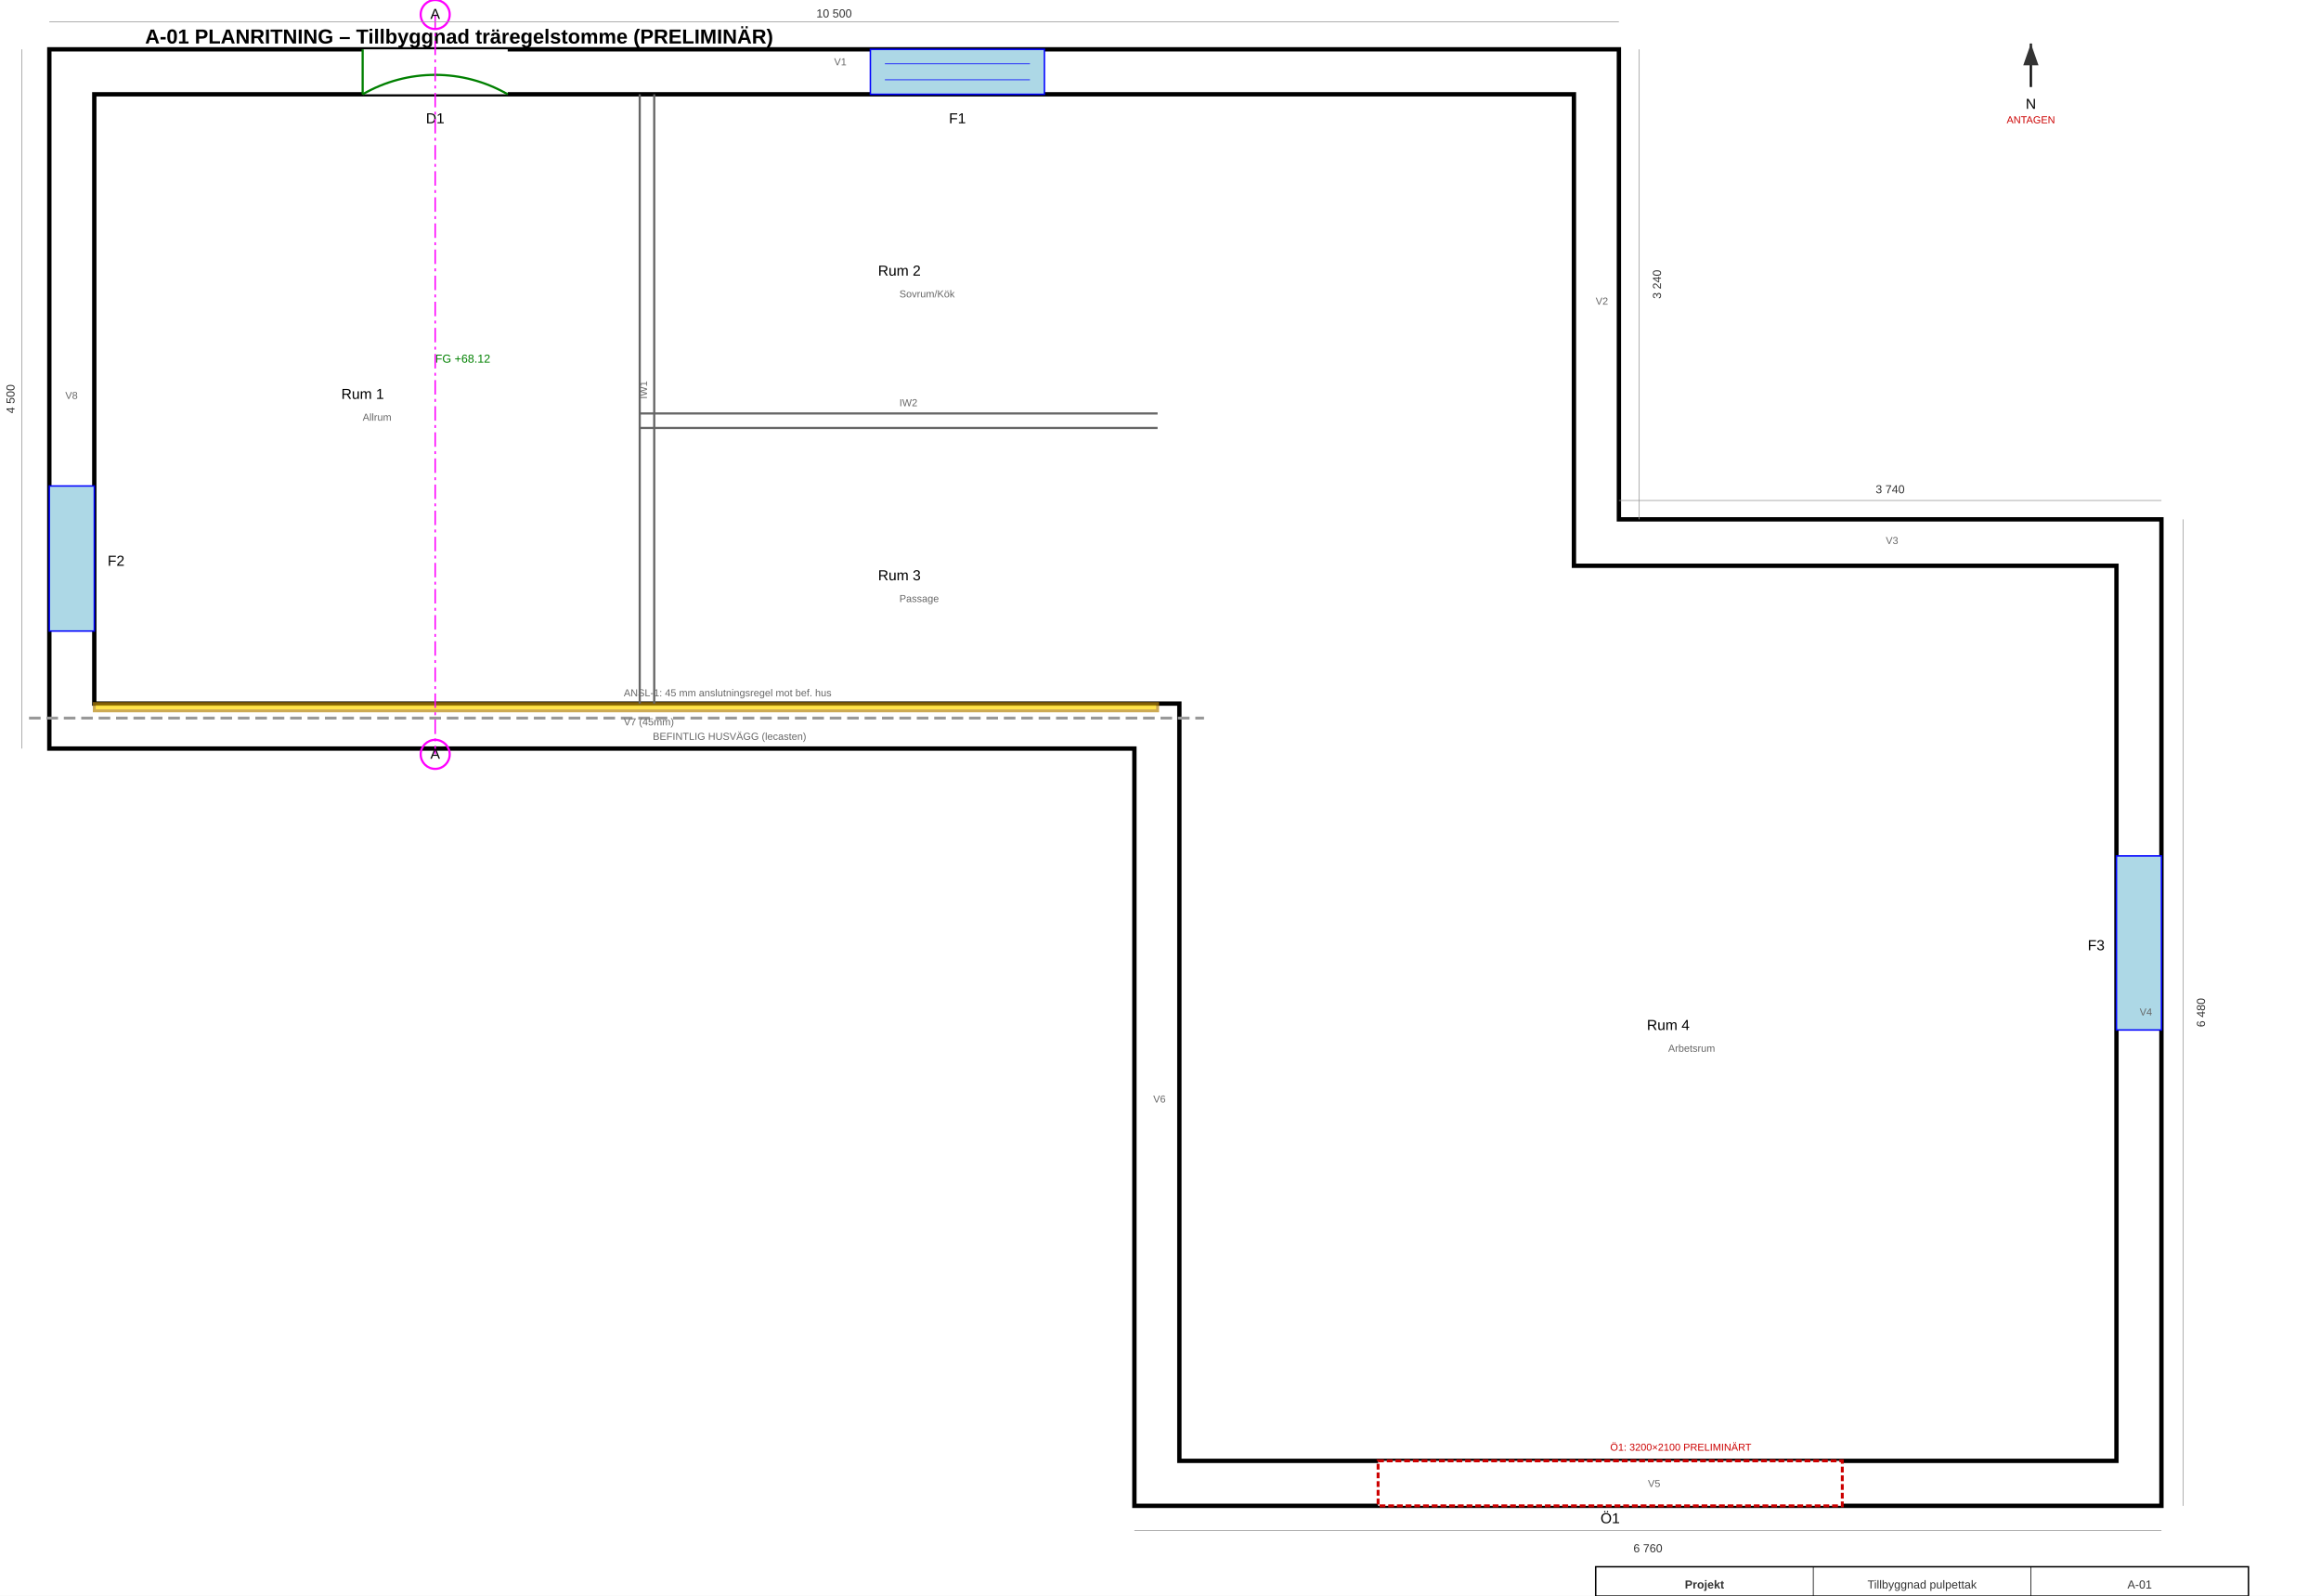
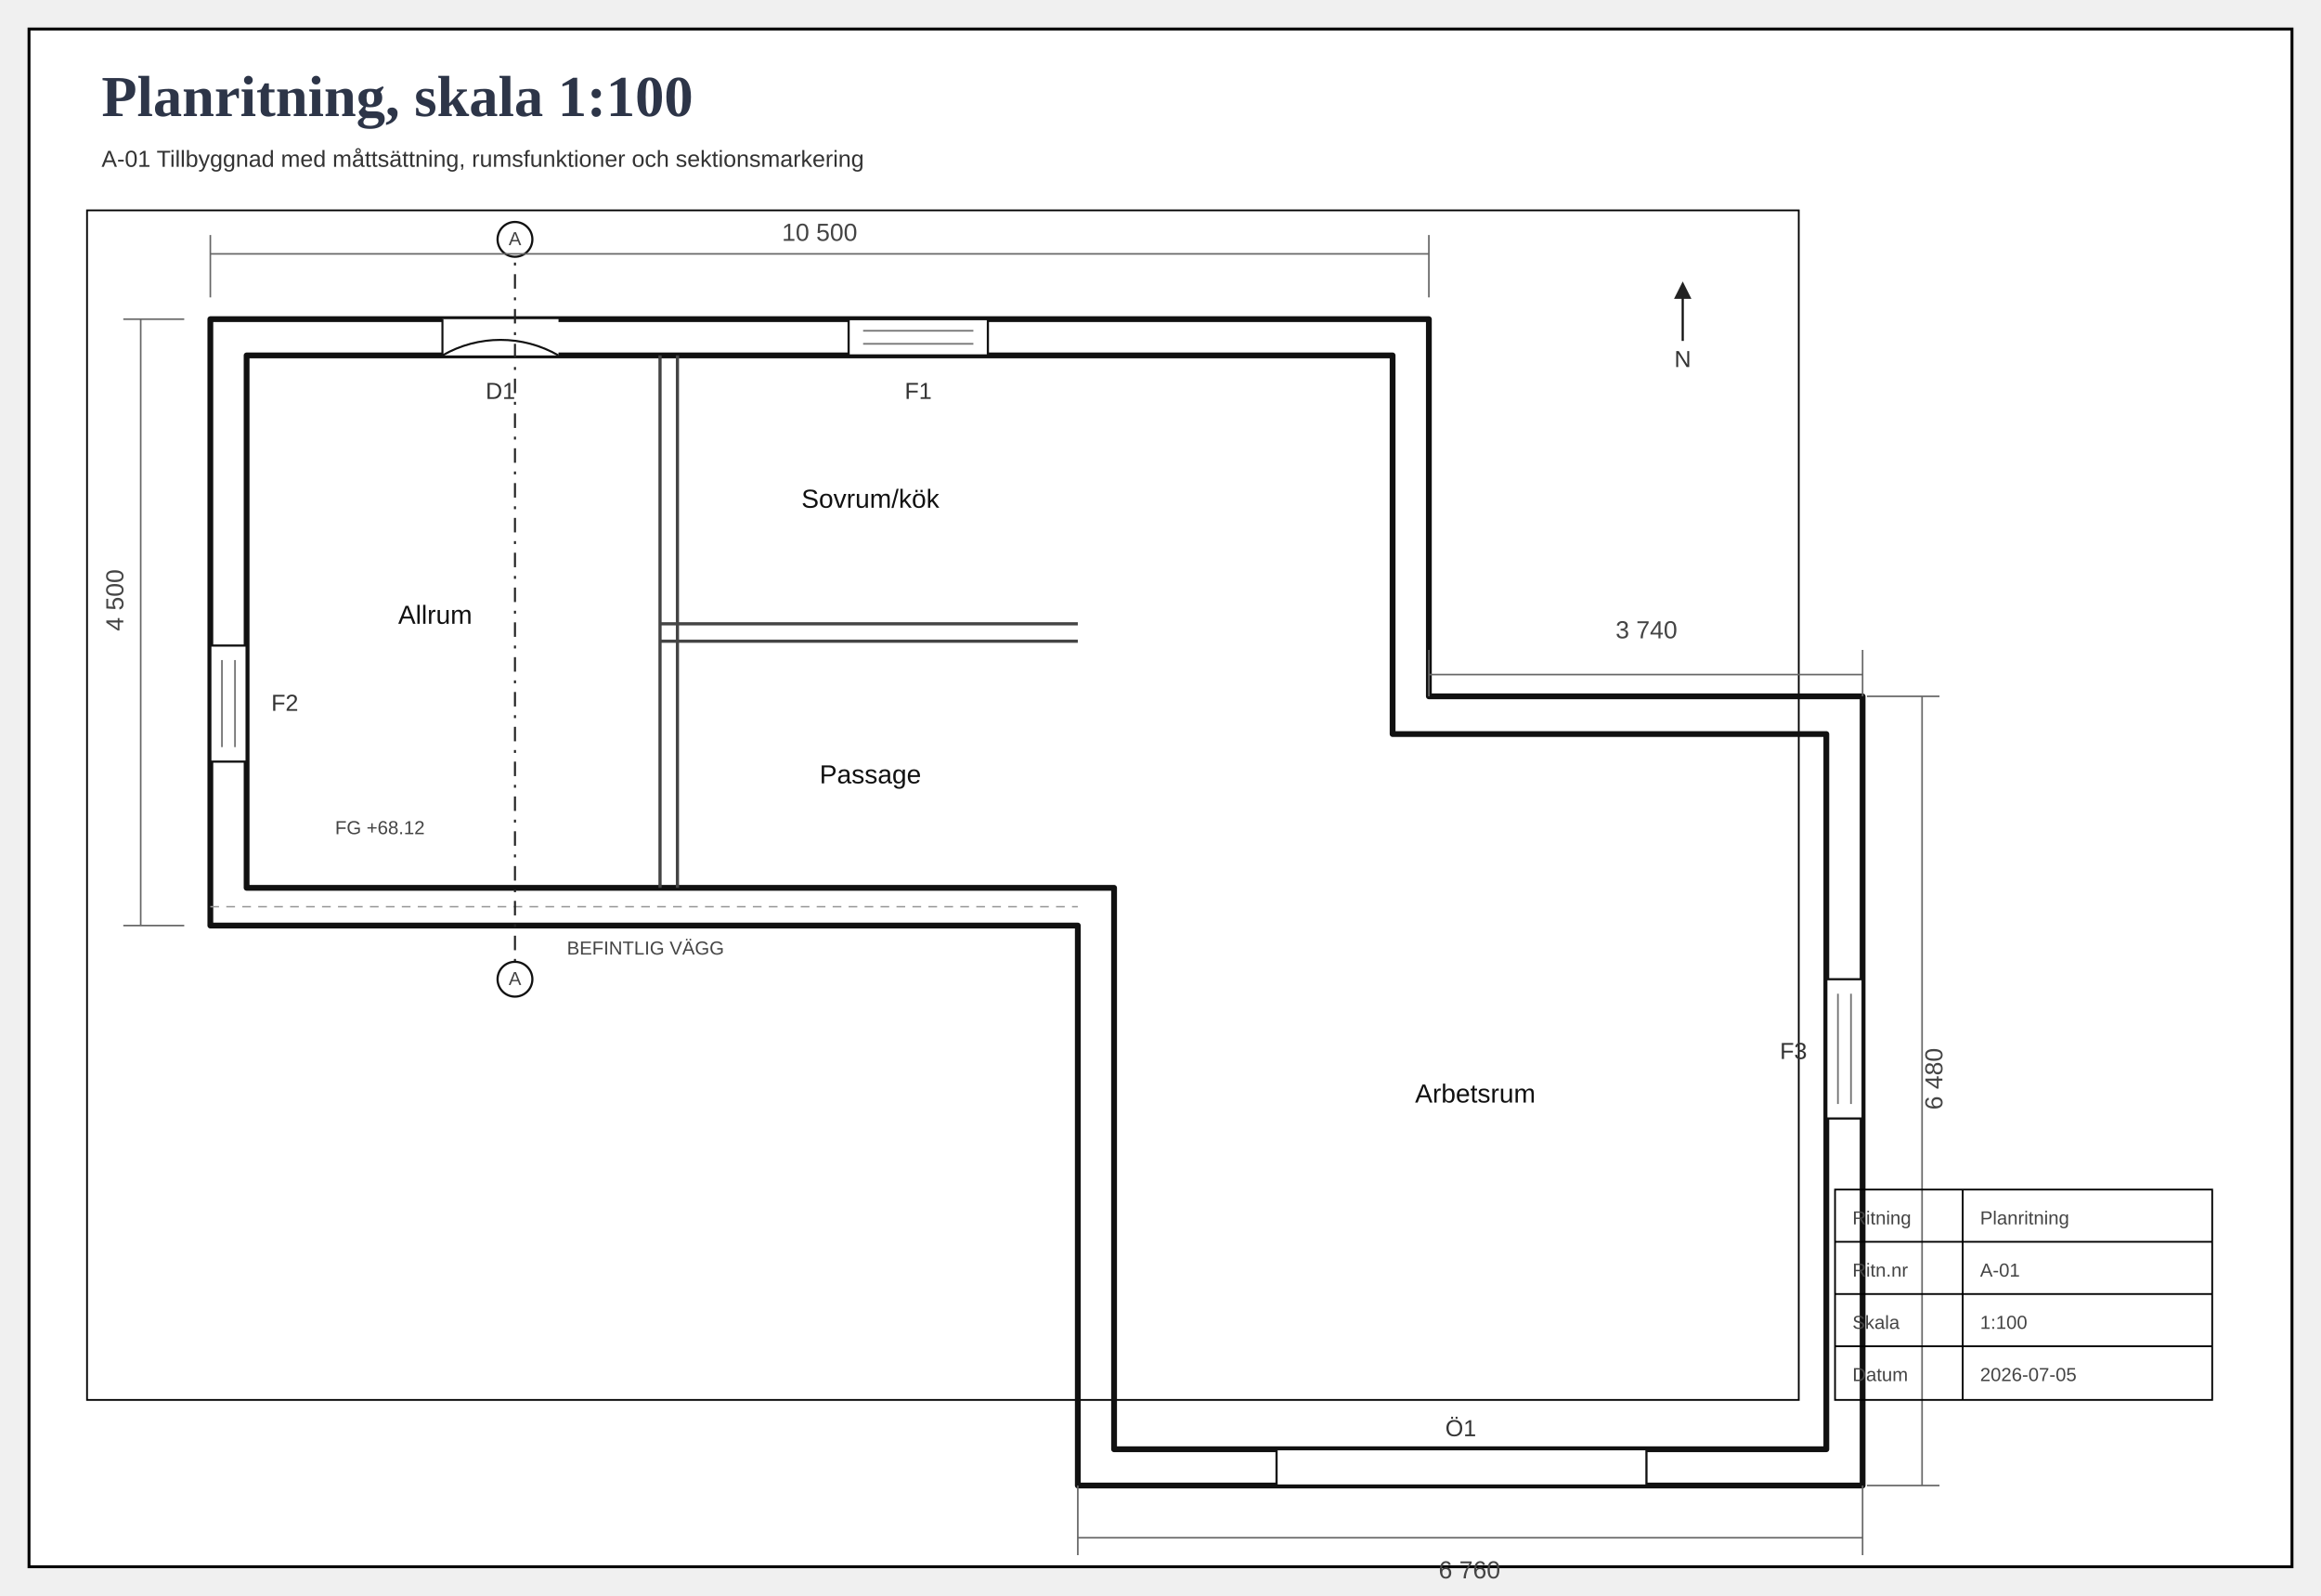
- <svg xmlns="http://www.w3.org/2000/svg" viewBox="-50 -50 1600 1100" width="1600" height="1100">
+ <svg xmlns="http://www.w3.org/2000/svg" viewBox="0 0 1600 1100" width="1600" height="1100">
  <defs>
-     <marker id="arrowhead" markerWidth="10" markerHeight="7" refX="10" refY="3.5" orient="auto">
-       <polygon points="0 0, 10 3.5, 0 7" fill="#333" />
-     </marker>
-     <marker id="arrowhead-rev" markerWidth="10" markerHeight="7" refX="0" refY="3.5" orient="auto">
-       <polygon points="10 0, 0 3.5, 10 7" fill="#333" />
+     <marker id="arrow" markerWidth="8" markerHeight="8" refX="4" refY="4" orient="auto">
+       <path d="M0,0 L8,4 L0,8 z" fill="#222" />
    </marker>
  </defs>
  <style>
-     .wall-ext { fill: none; stroke: #000; stroke-width: 3; }
-     .wall-int { fill: none; stroke: #666; stroke-width: 1.5; }
-     .wall-ansl { fill: #FFD700; stroke: #B8860B; stroke-width: 2; opacity: 0.7; }
-     .opening { fill: #FFF; stroke: #CC0000; stroke-width: 2; stroke-dasharray: 4,2; }
-     .door { fill: none; stroke: #008000; stroke-width: 1.5; }
-     .window { fill: #ADD8E6; stroke: #0000FF; stroke-width: 1.5; }
-     .dim-line { fill: none; stroke: #999; stroke-width: 0.5; }
-     .dim-text { font-family: Arial, sans-serif; font-size: 8px; fill: #333; text-anchor: middle; }
-     .label { font-family: Arial, sans-serif; font-size: 10px; fill: #000; text-anchor: middle; }
-     .label-small { font-family: Arial, sans-serif; font-size: 7px; fill: #666; text-anchor: start; }
-     .title-text { font-family: Arial, sans-serif; font-size: 14px; fill: #000; font-weight: bold; }
-     .section-line { fill: none; stroke: #FF00FF; stroke-width: 1; stroke-dasharray: 10,3,2,3; }
-     .level-text { font-family: Arial, sans-serif; font-size: 8px; fill: #008000; }
-     .warning-text { font-family: Arial, sans-serif; font-size: 7px; fill: #CC0000; }
-     .wall-fill { fill: #D3D3D3; stroke: #000; stroke-width: 1; }
+     .sheet { fill:#fff; stroke:#000; stroke-width:2; }
+     .frame { fill:none; stroke:#000; stroke-width:1.2; }
+     .wall { fill:none; stroke:#111; stroke-width:4; stroke-linejoin:round; }
+     .intwall { fill:none; stroke:#444; stroke-width:2.2; }
+     .opening { fill:#fff; stroke:#111; stroke-width:1.5; }
+     .window-line { stroke:#777; stroke-width:1.2; }
+     .door { fill:none; stroke:#111; stroke-width:1.4; }
+     .dim { fill:none; stroke:#666; stroke-width:1.1; }
+     .guide { fill:none; stroke:#999; stroke-width:1; stroke-dasharray:6 5; }
+     .section { fill:none; stroke:#222; stroke-width:1.4; stroke-dasharray:10 6 2 6; }
+     .text { font: 22px 'Arial', sans-serif; fill:#111; }
+     .small { font: 16px 'Arial', sans-serif; fill:#333; }
+     .tiny { font: 13px 'Arial', sans-serif; fill:#444; }
+     .room { font: 18px 'Arial', sans-serif; fill:#111; text-anchor:middle; }
+     .title { font: 40px Georgia, 'Times New Roman', serif; fill:#2d3548; font-weight:700; }
+     .dimtext { font: 17px 'Arial', sans-serif; fill:#444; }
  </style>
-   <rect x="-50" y="-50" width="1600" height="1100" fill="#FFFFFF" />
-   <text x="50" y="-20" class="title-text">A-01 PLANRITNING – Tillbyggnad träregelstomme (PRELIMINÄR)</text>
-   <polygon class="wall-ext" points="     -16,-16     1066,-16     1066,308     1440,308     1440,988     732,988     732,466     -16,466   " />
-   <polygon class="wall-ext" points="     15,15     1035,15     1035,340     1409,340     1409,957     763,957     763,435     15,435   " />
-   <rect x="15" y="435" width="733" height="5" class="wall-ansl" />
-   <text x="380" y="430" class="label-small" text-anchor="middle" fill="#B8860B">ANSL-1: 45 mm anslutningsregel mot bef. hus</text>
-   <line x1="-30" y1="445" x2="780" y2="445" stroke="#999" stroke-width="2" stroke-dasharray="8,4" />
-   <text x="400" y="460" class="label-small" text-anchor="middle" fill="#999">BEFINTLIG HUSVÄGG (lecasten)</text>
-   <rect x="200" y="-16" width="100" height="31" fill="#FFF" stroke="none" />
-   <line x1="200" y1="15" x2="200" y2="-16" class="door" />
-   <path d="M 200,15 A 100,100 0 0,1 300,15" class="door" />
-   <text x="250" y="35" class="label">D1</text>
-   <rect x="550" y="-16" width="120" height="31" fill="#ADD8E6" stroke="#0000FF" stroke-width="1" />
-   <line x1="560" y1="-6" x2="660" y2="-6" stroke="#0000FF" stroke-width="0.5" />
-   <line x1="560" y1="5" x2="660" y2="5" stroke="#0000FF" stroke-width="0.5" />
-   <text x="610" y="35" class="label">F1</text>
-   <rect x="-16" y="285" width="31" height="100" fill="#ADD8E6" stroke="#0000FF" stroke-width="1" />
-   <text x="30" y="340" class="label">F2</text>
-   <rect x="1409" y="540" width="31" height="120" fill="#ADD8E6" stroke="#0000FF" stroke-width="1" />
-   <text x="1395" y="605" class="label">F3</text>
-   <rect x="900" y="957" width="320" height="31" class="opening" />
-   <text x="1060" y="950" class="warning-text">Ö1: 3200×2100 PRELIMINÄRT</text>
-   <text x="1060" y="1000" class="label" fill="#CC0000">Ö1</text>
-   <line x1="391" y1="15" x2="391" y2="435" class="wall-int" />
-   <line x1="401" y1="15" x2="401" y2="435" class="wall-int" />
-   <text x="396" y="225" class="label-small" text-anchor="middle" transform="rotate(-90, 396, 225)">IW1</text>
-   <line x1="391" y1="235" x2="748" y2="235" class="wall-int" />
-   <line x1="391" y1="245" x2="748" y2="245" class="wall-int" />
-   <text x="570" y="230" class="label-small" text-anchor="middle">IW2</text>
-   <text x="200" y="225" class="label">Rum 1</text>
-   <text x="200" y="240" class="label-small" text-anchor="middle">Allrum</text>
-   <text x="570" y="140" class="label">Rum 2</text>
-   <text x="570" y="155" class="label-small" text-anchor="middle">Sovrum/Kök</text>
-   <text x="570" y="350" class="label">Rum 3</text>
-   <text x="570" y="365" class="label-small" text-anchor="middle">Passage</text>
-   <text x="1100" y="660" class="label">Rum 4</text>
-   <text x="1100" y="675" class="label-small" text-anchor="middle">Arbetsrum</text>
-   <text x="250" y="200" class="level-text">FG +68.12</text>
-   <line x1="250" y1="-40" x2="250" y2="470" class="section-line" />
-   <circle cx="250" cy="-40" r="10" fill="none" stroke="#FF00FF" stroke-width="1.5" />
-   <text x="250" y="-37" class="label" fill="#FF00FF" font-size="8">A</text>
-   <circle cx="250" cy="470" r="10" fill="none" stroke="#FF00FF" stroke-width="1.5" />
-   <text x="250" y="473" class="label" fill="#FF00FF" font-size="8">A</text>
-   <line x1="-16" y1="-35" x2="1066" y2="-35" class="dim-line" />
-   <text x="525" y="-38" class="dim-text">10 500</text>
-   <line x1="-35" y1="-16" x2="-35" y2="466" class="dim-line" />
-   <text x="-40" y="225" class="dim-text" transform="rotate(-90, -40, 225)">4 500</text>
-   <line x1="1066" y1="295" x2="1440" y2="295" class="dim-line" />
-   <text x="1253" y="290" class="dim-text">3 740</text>
-   <line x1="1455" y1="308" x2="1455" y2="988" class="dim-line" />
-   <text x="1470" y="648" class="dim-text" transform="rotate(-90, 1470, 648)">6 480</text>
-   <line x1="1080" y1="-16" x2="1080" y2="308" class="dim-line" />
-   <text x="1095" y="146" class="dim-text" transform="rotate(-90, 1095, 146)">3 240</text>
-   <line x1="732" y1="1005" x2="1440" y2="1005" class="dim-line" />
-   <text x="1086" y="1020" class="dim-text">6 760</text>
-   <g transform="translate(1350, -20)">
-     <line x1="0" y1="30" x2="0" y2="0" stroke="#000" stroke-width="1.5" marker-end="url(#arrowhead)" />
-     <text x="0" y="45" class="label" font-size="10">N</text>
-     <text x="0" y="55" class="warning-text" text-anchor="middle">ANTAGEN</text>
+   <rect x="20" y="20" width="1560" height="1060" class="sheet" />
+   <text x="70" y="80" class="title">Planritning, skala 1:100</text>
+   <text x="70" y="115" class="small">A-01 Tillbyggnad med måttsättning, rumsfunktioner och sektionsmarkering</text>
+   <rect x="60" y="145" width="1180" height="820" class="frame" />
+   <g transform="translate(145,220)">
+     <polygon class="wall" points="0,0 840,0 840,260 1139,260 1139,804 598,804 598,418 0,418 0,0" />
+     <polygon class="wall" points="25,25 815,25 815,286 1114,286 1114,779 623,779 623,392 25,392 25,25" />
+     <line x1="0" y1="405" x2="598" y2="405" class="guide" />
+     <text x="300" y="438" class="tiny" text-anchor="middle">BEFINTLIG VÄGG</text>
+     <rect x="160" y="0" width="80" height="25" fill="#fff" />
+     <line x1="160" y1="25" x2="160" y2="0" class="door" />
+     <path d="M160,25 A80,80 0 0 1 240,25" class="door" />
+     <text x="200" y="55" class="small" text-anchor="middle">D1</text>
+     <rect x="440" y="0" width="96" height="25" class="opening" />
+     <line x1="450" y1="8" x2="526" y2="8" class="window-line" />
+     <line x1="450" y1="17" x2="526" y2="17" class="window-line" />
+     <text x="488" y="55" class="small" text-anchor="middle">F1</text>
+     <rect x="0" y="225" width="25" height="80" class="opening" />
+     <line x1="8" y1="235" x2="8" y2="295" class="window-line" />
+     <line x1="17" y1="235" x2="17" y2="295" class="window-line" />
+     <text x="42" y="270" class="small">F2</text>
+     <rect x="1114" y="455" width="25" height="96" class="opening" />
+     <line x1="1122" y1="465" x2="1122" y2="541" class="window-line" />
+     <line x1="1131" y1="465" x2="1131" y2="541" class="window-line" />
+     <text x="1082" y="510" class="small">F3</text>
+     <rect x="735" y="779" width="255" height="25" class="opening" />
+     <text x="862" y="770" class="small" text-anchor="middle">Ö1</text>
+     <line x1="310" y1="25" x2="310" y2="392" class="intwall" />
+     <line x1="322" y1="25" x2="322" y2="392" class="intwall" />
+     <line x1="310" y1="210" x2="598" y2="210" class="intwall" />
+     <line x1="310" y1="222" x2="598" y2="222" class="intwall" />
+     <text x="155" y="210" class="room">Allrum</text>
+     <text x="455" y="130" class="room">Sovrum/kök</text>
+     <text x="455" y="320" class="room">Passage</text>
+     <text x="872" y="540" class="room">Arbetsrum</text>
+     <text x="86" y="355" class="tiny">FG +68.12</text>
+     <line x1="210" y1="-55" x2="210" y2="455" class="section" />
+     <circle cx="210" cy="-55" r="12" fill="#fff" stroke="#111" stroke-width="1.5" />
+     <circle cx="210" cy="455" r="12" fill="#fff" stroke="#111" stroke-width="1.5" />
+     <text x="210" y="-51" class="tiny" text-anchor="middle">A</text>
+     <text x="210" y="459" class="tiny" text-anchor="middle">A</text>
+     <line x1="0" y1="-45" x2="840" y2="-45" class="dim" />
+     <line x1="0" y1="-15" x2="0" y2="-58" class="dim" />
+     <line x1="840" y1="-15" x2="840" y2="-58" class="dim" />
+     <text x="420" y="-54" class="dimtext" text-anchor="middle">10 500</text>
+     <line x1="-48" y1="0" x2="-48" y2="418" class="dim" />
+     <line x1="-18" y1="0" x2="-60" y2="0" class="dim" />
+     <line x1="-18" y1="418" x2="-60" y2="418" class="dim" />
+     <text x="-60" y="215" class="dimtext" transform="rotate(-90 -60 215)">4 500</text>
+     <line x1="840" y1="245" x2="1139" y2="245" class="dim" />
+     <line x1="840" y1="260" x2="840" y2="228" class="dim" />
+     <line x1="1139" y1="260" x2="1139" y2="228" class="dim" />
+     <text x="990" y="220" class="dimtext" text-anchor="middle">3 740</text>
+     <line x1="1180" y1="260" x2="1180" y2="804" class="dim" />
+     <line x1="1142" y1="260" x2="1192" y2="260" class="dim" />
+     <line x1="1142" y1="804" x2="1192" y2="804" class="dim" />
+     <text x="1194" y="545" class="dimtext" transform="rotate(-90 1194 545)">6 480</text>
+     <line x1="598" y1="840" x2="1139" y2="840" class="dim" />
+     <line x1="598" y1="804" x2="598" y2="852" class="dim" />
+     <line x1="1139" y1="804" x2="1139" y2="852" class="dim" />
+     <text x="868" y="868" class="dimtext" text-anchor="middle">6 760</text>
+     <g transform="translate(1015,-25)">
+       <line x1="0" y1="40" x2="0" y2="5" stroke="#111" stroke-width="1.5" marker-end="url(#arrow)" />
+       <text x="0" y="58" class="small" text-anchor="middle">N</text>
+     </g>
  </g>
-   <text x="525" y="-5" class="label-small" text-anchor="middle" fill="#000">V1</text>
-   <text x="1050" y="160" class="label-small" fill="#000">V2</text>
-   <text x="1250" y="325" class="label-small" text-anchor="middle" fill="#000">V3</text>
-   <text x="1425" y="650" class="label-small" fill="#000">V4</text>
-   <text x="1086" y="975" class="label-small" text-anchor="middle" fill="#000">V5</text>
-   <text x="745" y="710" class="label-small" fill="#000">V6</text>
-   <text x="380" y="450" class="label-small" text-anchor="middle" fill="#B8860B">V7 (45mm)</text>
-   <text x="-5" y="225" class="label-small" fill="#000">V8</text>
-   <g transform="translate(1050, 1030)">
-     <rect x="0" y="0" width="450" height="60" fill="#FFF" stroke="#000" stroke-width="1" />
-     <line x1="150" y1="0" x2="150" y2="60" stroke="#000" stroke-width="0.5" />
-     <line x1="300" y1="0" x2="300" y2="60" stroke="#000" stroke-width="0.5" />
-     <line x1="0" y1="20" x2="450" y2="20" stroke="#000" stroke-width="0.5" />
-     <line x1="0" y1="40" x2="450" y2="40" stroke="#000" stroke-width="0.5" />
-     <text x="75" y="15" class="dim-text" font-weight="bold">Projekt</text>
-     <text x="225" y="15" class="dim-text">Tillbyggnad pulpettak</text>
-     <text x="375" y="15" class="dim-text">A-01</text>
-     <text x="75" y="35" class="dim-text">Planritning</text>
-     <text x="225" y="35" class="dim-text">Skala: 1:50</text>
-     <text x="375" y="35" class="dim-text">PRELIMINÄR</text>
-     <text x="75" y="55" class="dim-text">2026-07-04</text>
-     <text x="225" y="55" class="dim-text">Rev: –</text>
-     <text x="375" y="55" class="dim-text">Sida 1</text>
+   <g transform="translate(1265,820)">
+     <rect x="0" y="0" width="260" height="145" class="frame" />
+     <line x1="0" y1="36" x2="260" y2="36" class="frame" />
+     <line x1="0" y1="72" x2="260" y2="72" class="frame" />
+     <line x1="0" y1="108" x2="260" y2="108" class="frame" />
+     <line x1="88" y1="0" x2="88" y2="145" class="frame" />
+     <text x="12" y="24" class="tiny">Ritning</text>
+     <text x="100" y="24" class="tiny">Planritning</text>
+     <text x="12" y="60" class="tiny">Ritn.nr</text>
+     <text x="100" y="60" class="tiny">A-01</text>
+     <text x="12" y="96" class="tiny">Skala</text>
+     <text x="100" y="96" class="tiny">1:100</text>
+     <text x="12" y="132" class="tiny">Datum</text>
+     <text x="100" y="132" class="tiny">2026-07-05</text>
  </g>
</svg>
